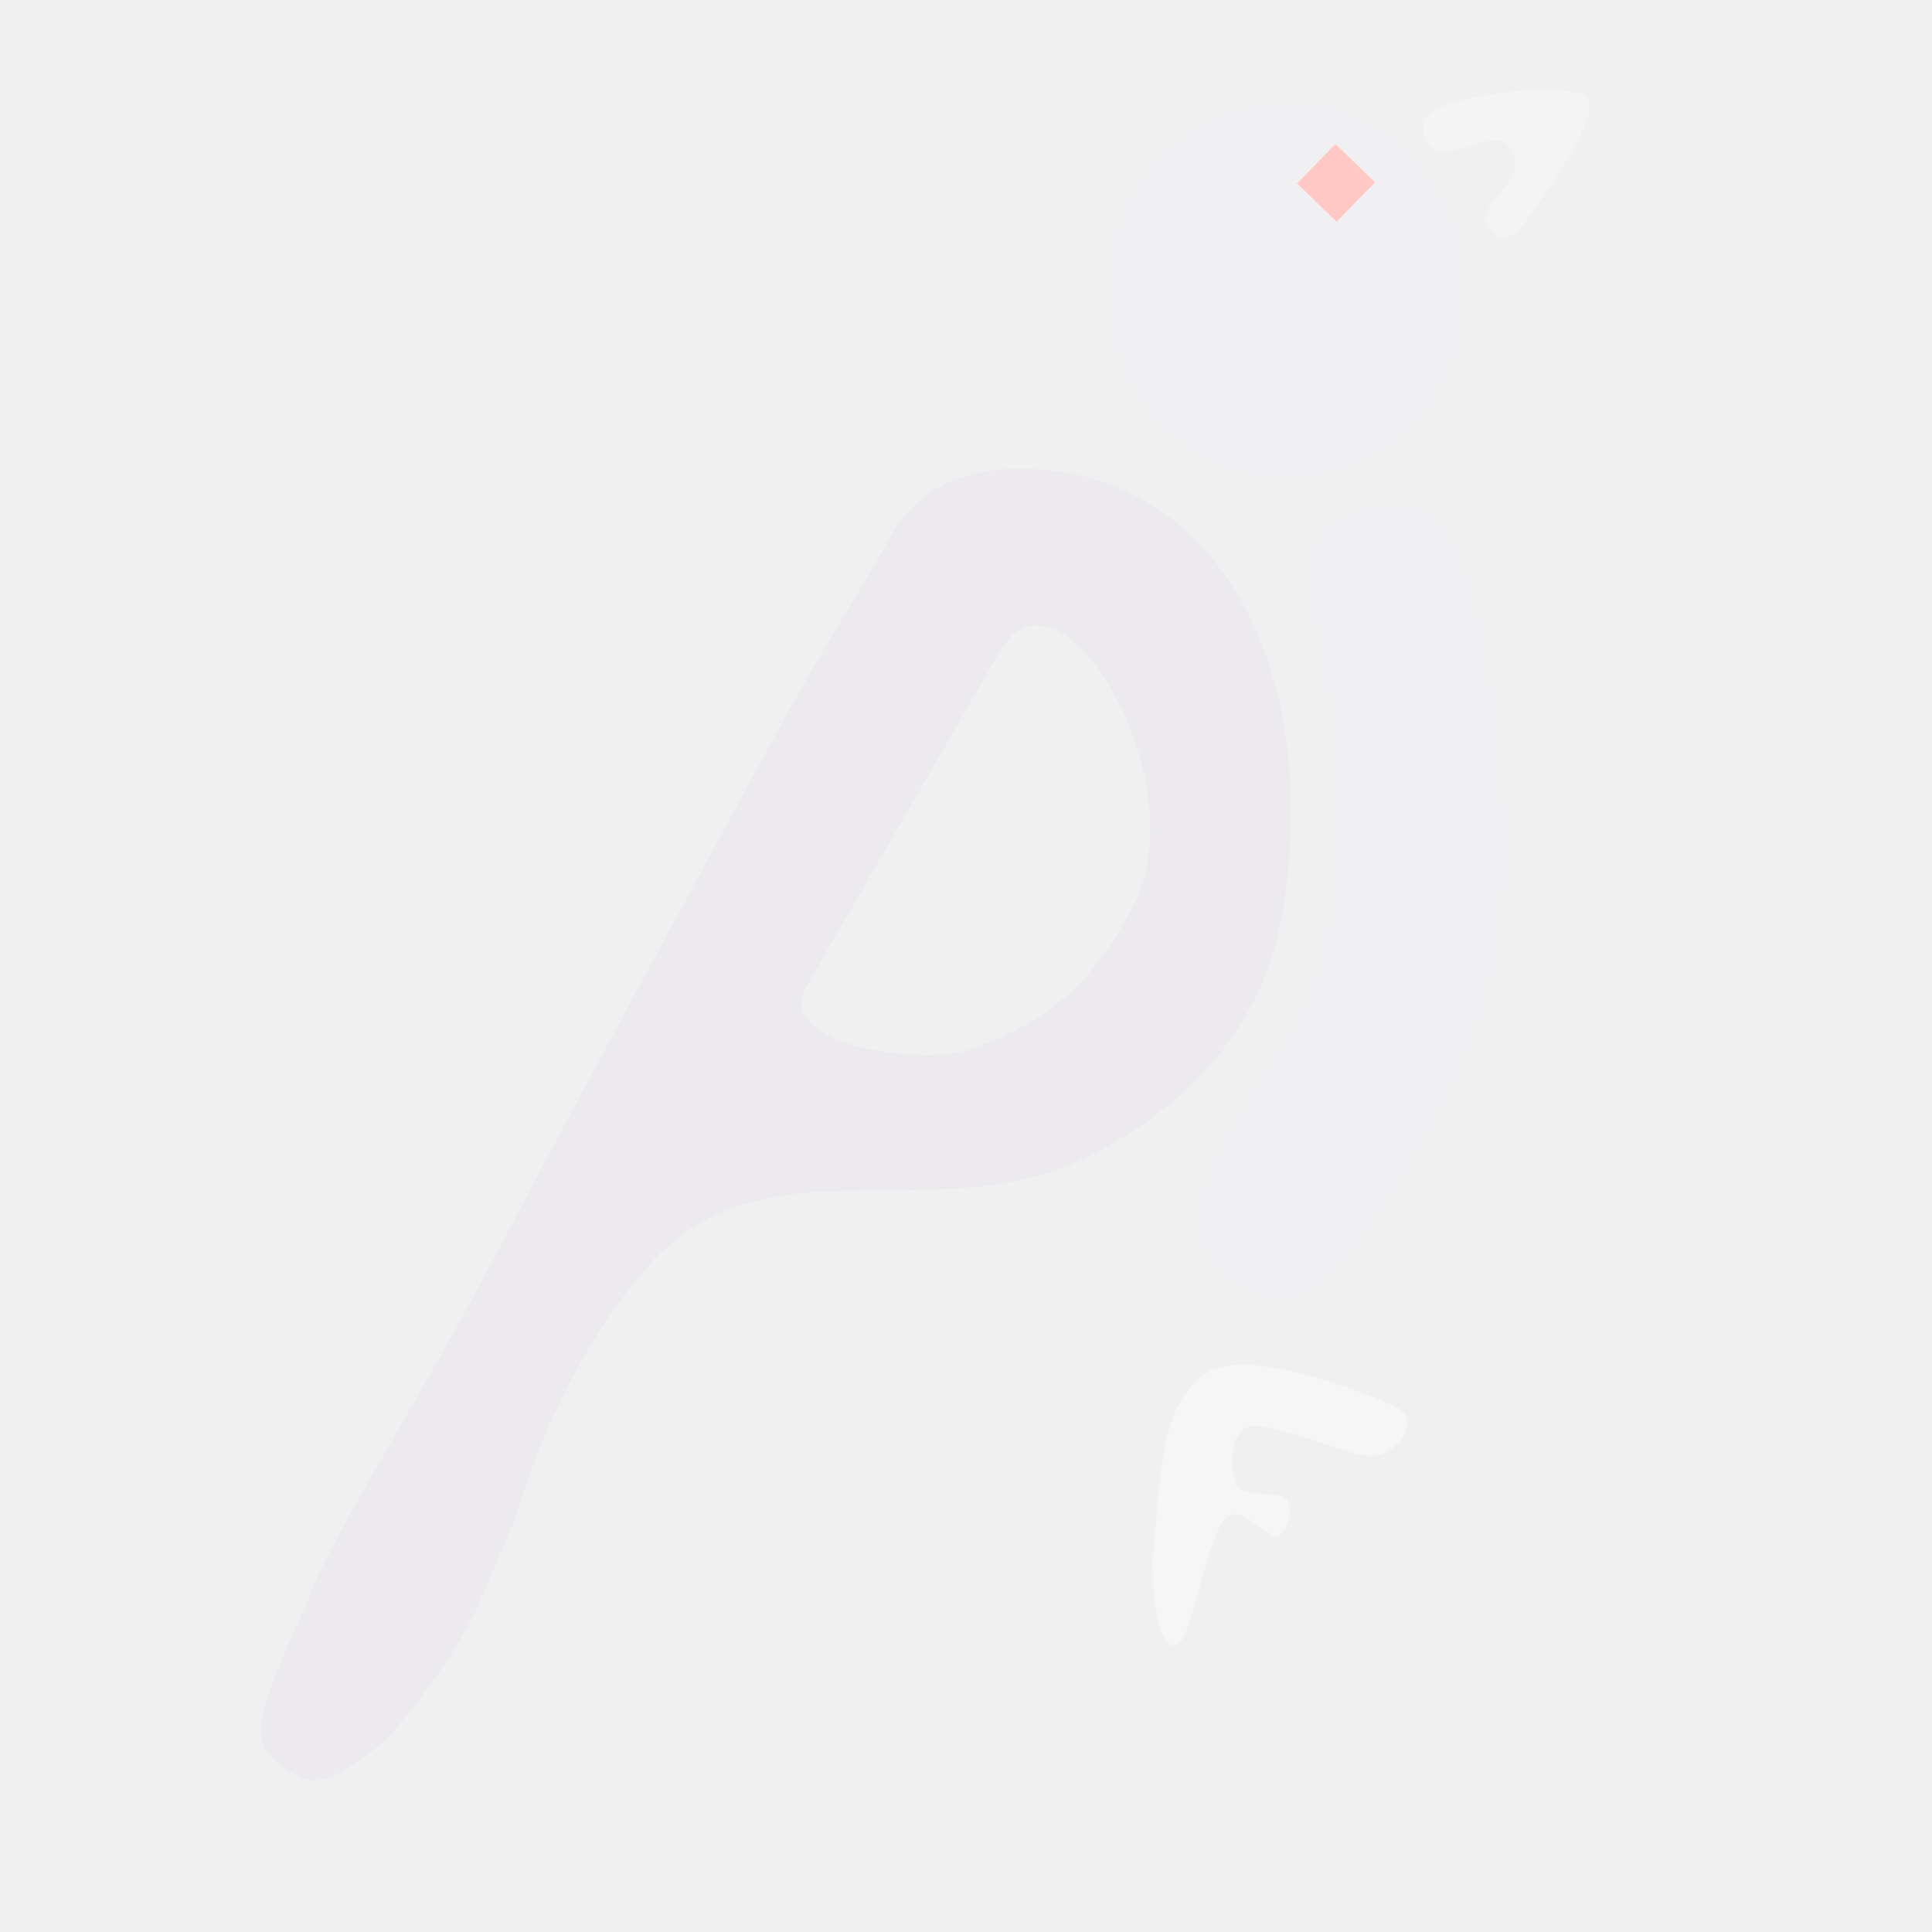
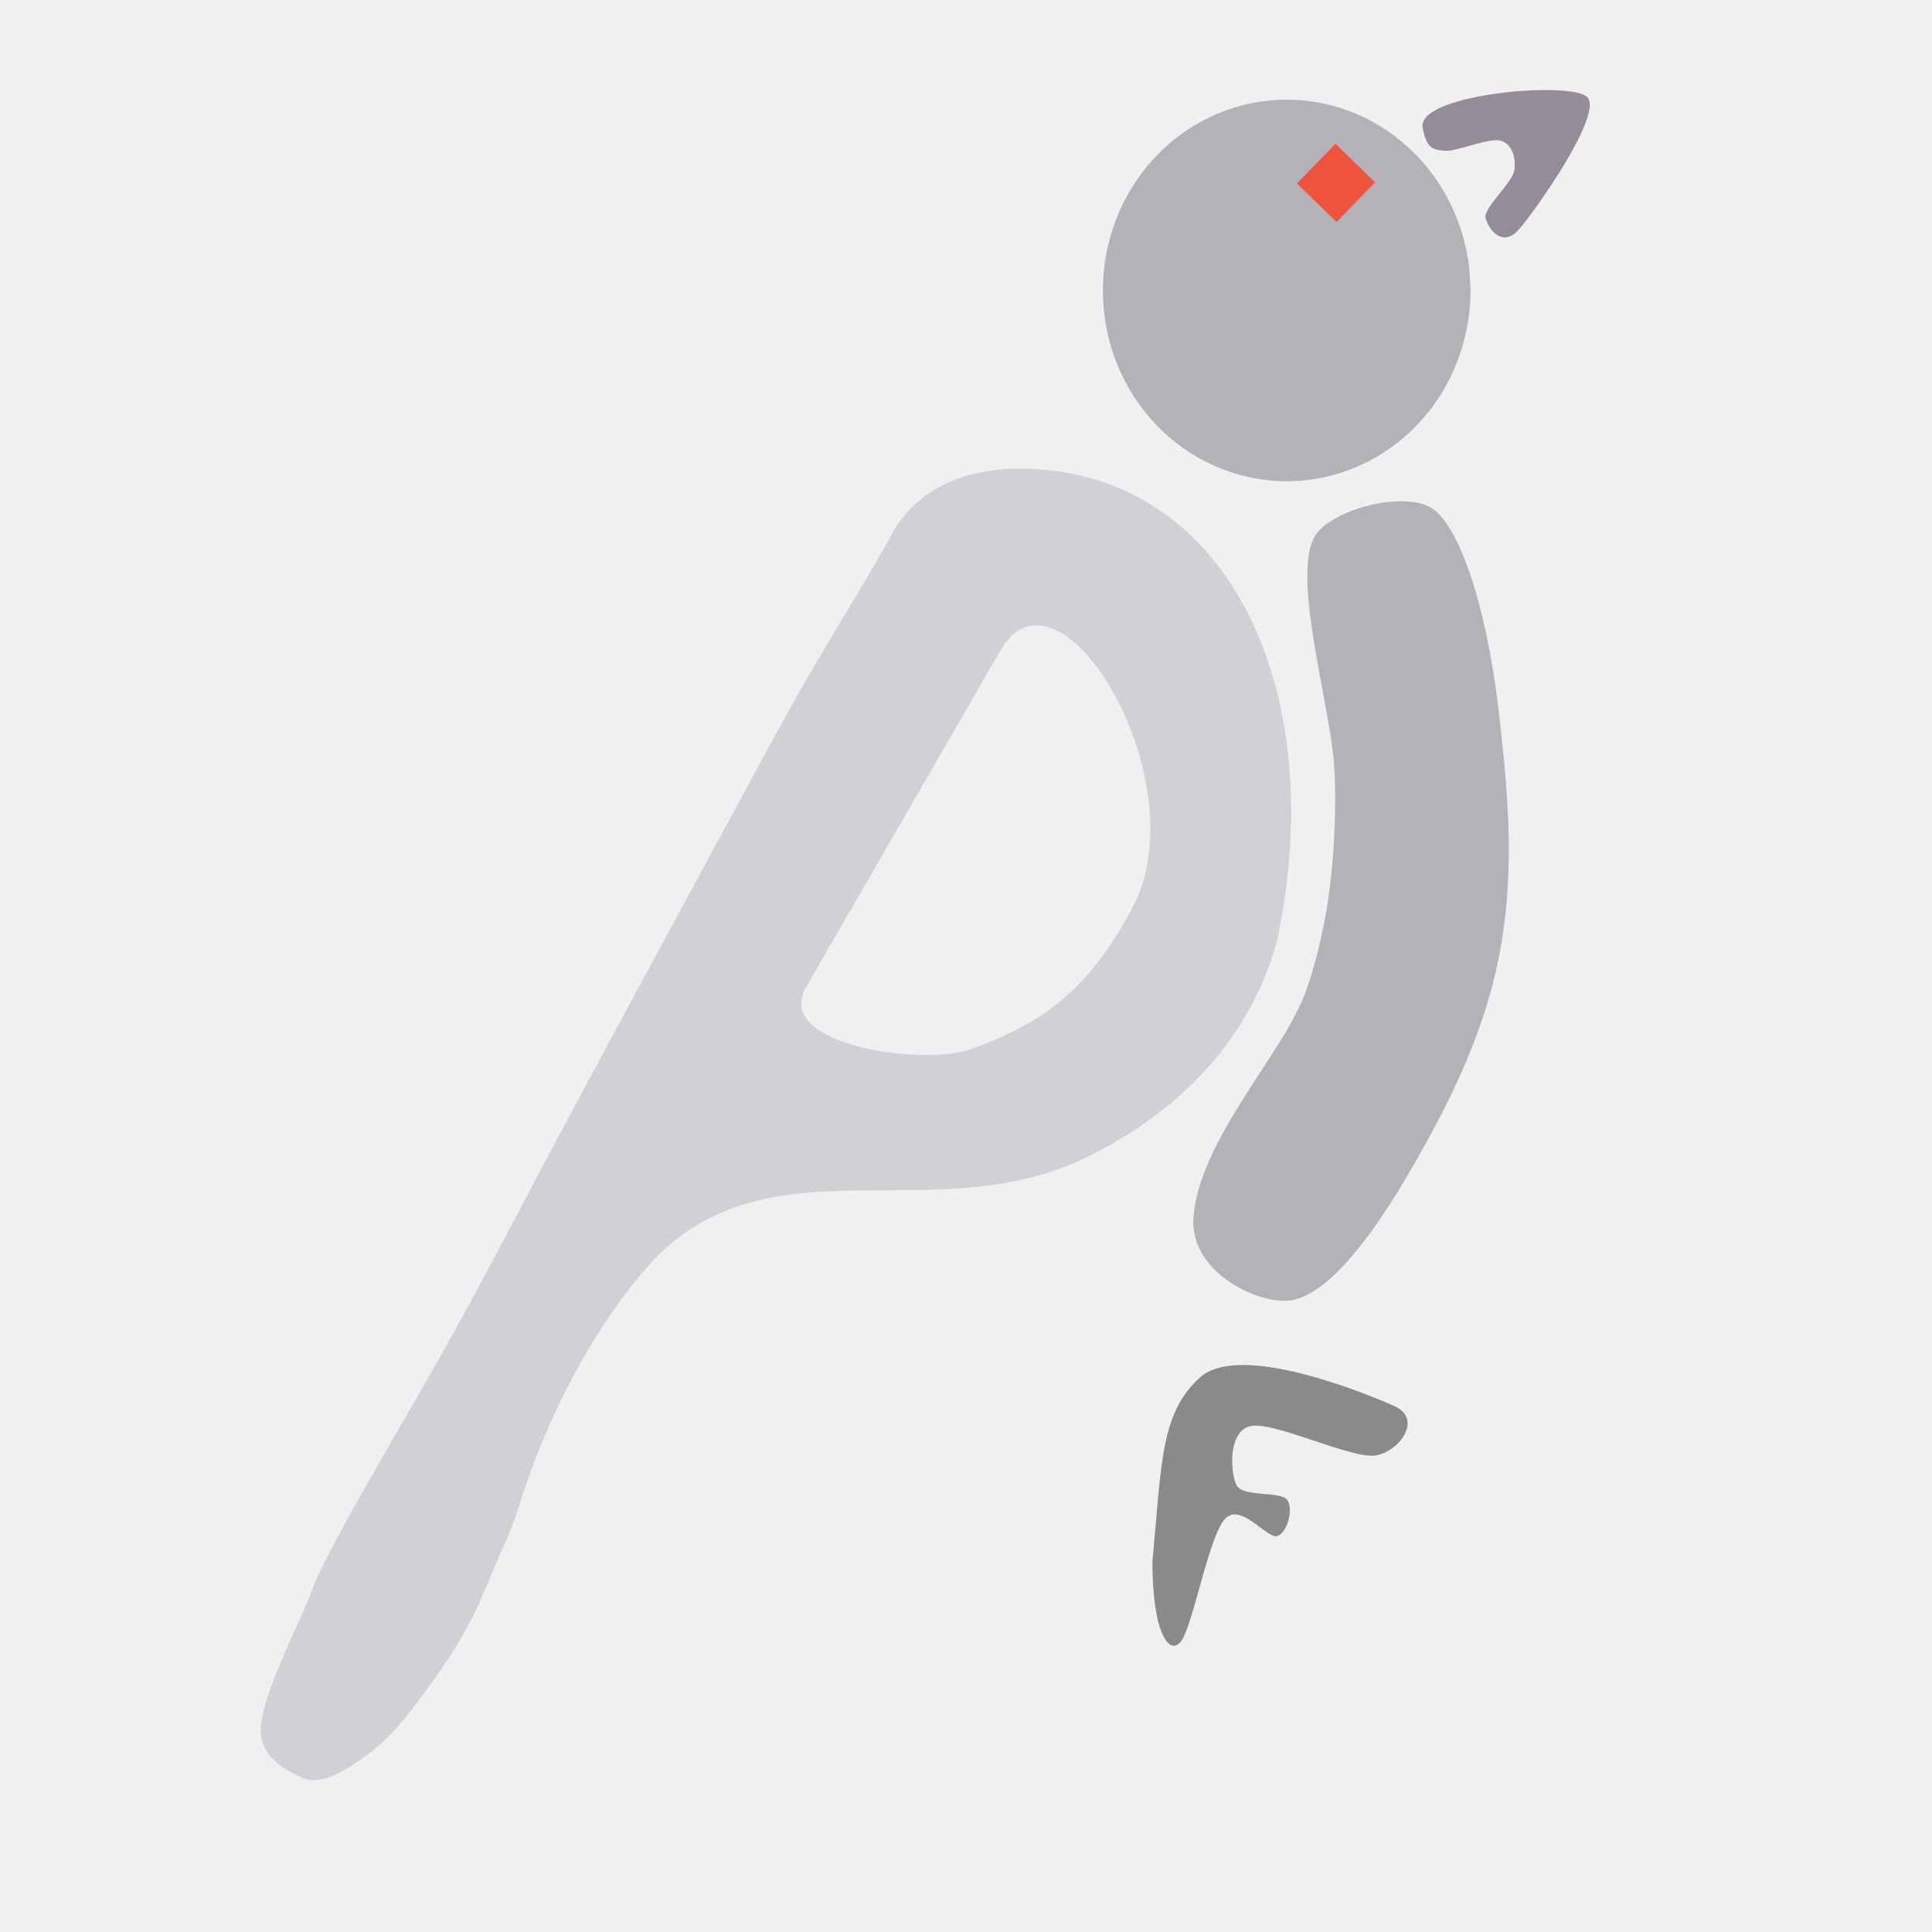
- <svg xmlns="http://www.w3.org/2000/svg" version="1.1" viewBox="0 0 400 400" width="400" height="400" filter="invert(93%) hue-rotate(180deg)" id="svg10">
+ <svg xmlns="http://www.w3.org/2000/svg" version="1.1" viewBox="0 0 400 400" width="400" height="400" id="svg10">
  <defs id="defs1">
    <style class="style-fonts" id="style1" />
  </defs>
-   <g stroke-linecap="round" id="g2" style="fill:#67616c;fill-opacity:1;stroke:none;stroke-width:2;stroke-dasharray:none;stroke-opacity:1" transform="translate(34.25874,5.929545)">
-     <g stroke-opacity="0.7" fill-opacity="0.7" transform="translate(153.3935,95.83333)" id="g1" style="fill:#67616c;fill-opacity:1;stroke:none;stroke-width:2;stroke-dasharray:none;stroke-opacity:1">
-       <path id="path1" style="fill:#67616c;fill-opacity:1;stroke:none;stroke-width:2;stroke-dasharray:none;stroke-opacity:1" d="M 25.656,-4.689 C 18.341,-4.968 5.005,-4.11 -2.497,7.859 -8.262,18.831 -16.173,30.191 -28.823,53.528 c -12.65,23.337 -27.543,50.795 -42.273,78.242 -7.365,13.724 -12.731,24.335 -21.674,40.648 -8.943,16.313 -26.816,45.732 -30.054,54.438 -3.171,8.526 -12.089,24.816 -10.704,31.179 0.99,4.548 5.169,6.804 8.032,8.063 4.094,2.317 9.97,-1.601 14.211,-4.784 4.24,-3.183 7.374,-7.103 10.427,-11.184 5.489,-7.338 9.981,-13.761 13.995,-23.662 2.139,-5.295 4.853,-10.619 6.631,-16.322 6.492,-20.821 16.911,-38.829 27.109,-50.15 1.457,-1.617 2.939,-3.067 4.449,-4.326 C -24.503,135.529 7.352,152.481 37.319,137.833 58.586,127.437 71.531,111.671 76.671,93.331 87.856,41.55 66.966,-3.109 25.656,-4.689 Z M 19.462,32.94 C 31.659,11.816 60.696,59.852 46.846,86.102 36.491,105.73 25.37,110.957 13.405,115.447 c -9.462,3.551 -41.203,-0.653 -34.15,-12.868 z" />
+   <g stroke-linecap="round" id="g2" style="fill:#d2cfd5;fill-opacity:1;stroke:none;stroke-width:2;stroke-dasharray:none;stroke-opacity:1" transform="translate(34.25874,5.929545)">
+     <g stroke-opacity="0.7" fill-opacity="0.7" transform="translate(153.3935,95.83333)" id="g1" style="fill:#d2cfd5;fill-opacity:1;stroke:none;stroke-width:2;stroke-dasharray:none;stroke-opacity:1">
+       <path id="path1" style="fill:#d2cfd5;fill-opacity:1;stroke:none;stroke-width:2;stroke-dasharray:none;stroke-opacity:1" d="M 25.656,-4.689 C 18.341,-4.968 5.005,-4.11 -2.497,7.859 -8.262,18.831 -16.173,30.191 -28.823,53.528 c -12.65,23.337 -27.543,50.795 -42.273,78.242 -7.365,13.724 -12.731,24.335 -21.674,40.648 -8.943,16.313 -26.816,45.732 -30.054,54.438 -3.171,8.526 -12.089,24.816 -10.704,31.179 0.99,4.548 5.169,6.804 8.032,8.063 4.094,2.317 9.97,-1.601 14.211,-4.784 4.24,-3.183 7.374,-7.103 10.427,-11.184 5.489,-7.338 9.981,-13.761 13.995,-23.662 2.139,-5.295 4.853,-10.619 6.631,-16.322 6.492,-20.821 16.911,-38.829 27.109,-50.15 1.457,-1.617 2.939,-3.067 4.449,-4.326 C -24.503,135.529 7.352,152.481 37.319,137.833 58.586,127.437 71.531,111.671 76.671,93.331 87.856,41.55 66.966,-3.109 25.656,-4.689 Z M 19.462,32.94 C 31.659,11.816 60.696,59.852 46.846,86.102 36.491,105.73 25.37,110.957 13.405,115.447 c -9.462,3.551 -41.203,-0.653 -34.15,-12.868 z" />
    </g>
  </g>
  <mask id="mask2" />
-   <g stroke-linecap="round" id="g4" style="fill:#4f4b52;fill-opacity:1;stroke:none;stroke-opacity:1" transform="translate(34.25874,5.929545)">
-     <g stroke-opacity="0.7" fill-opacity="0.7" transform="translate(177.5602,270)" id="g3" style="fill:#4f4b52;fill-opacity:1;stroke:none;stroke-opacity:1">
-       <path d="m 98.335,-76.933 c -3.227,15.727 -10.437,30.029 -17.815,42.787 -7.216,12.478 -16.819,26.334 -25.297,27.478 -6.11,0.825 -20.386,-5.424 -19.973,-16.798 0.874,-15.647 17.589,-33.322 22.651,-45.573 1.97,-4.766 4.306,-13.36 5.48,-22.244 1.469,-11.118 1.477,-22.751 0.798,-28.596 -1.592,-13.706 -8.832,-38.972 -3.247,-45.78 4.162,-5.074 17.395,-8.333 23.202,-5.357 5.841,2.994 11.639,19.783 14.211,41.302 2.335,19.535 3.532,35.516 -0.011,52.782 z" stroke="#1e1e1e" stroke-width="1" fill="none" id="path2" style="fill:#4f4b52;fill-opacity:1;stroke:none;stroke-opacity:1" />
+   <g stroke-linecap="round" id="g4" style="fill:#b4b1b7;fill-opacity:1;stroke:none;stroke-opacity:1" transform="translate(34.25874,5.929545)">
+     <g stroke-opacity="0.7" fill-opacity="0.7" transform="translate(177.5602,270)" id="g3" style="fill:#b4b1b7;fill-opacity:1;stroke:none;stroke-opacity:1">
+       <path d="m 98.335,-76.933 c -3.227,15.727 -10.437,30.029 -17.815,42.787 -7.216,12.478 -16.819,26.334 -25.297,27.478 -6.11,0.825 -20.386,-5.424 -19.973,-16.798 0.874,-15.647 17.589,-33.322 22.651,-45.573 1.97,-4.766 4.306,-13.36 5.48,-22.244 1.469,-11.118 1.477,-22.751 0.798,-28.596 -1.592,-13.706 -8.832,-38.972 -3.247,-45.78 4.162,-5.074 17.395,-8.333 23.202,-5.357 5.841,2.994 11.639,19.783 14.211,41.302 2.335,19.535 3.532,35.516 -0.011,52.782 z" stroke="#1e1e1e" stroke-width="1" fill="none" id="path2" style="fill:#b4b1b7;fill-opacity:1;stroke:none;stroke-opacity:1" />
    </g>
  </g>
  <mask id="mask4" />
-   <g stroke-opacity="0.7" fill-opacity="0.7" stroke-linecap="round" transform="matrix(0.959358,0,0,0.9804577,223.6782,17.08803)" id="g5" style="fill:#4f4b52;fill-opacity:1;stroke:none;stroke-opacity:1">
-     <path id="path4" style="fill:#4f4b52;fill-opacity:1;stroke:none;stroke-opacity:1" d="m 44.524,3.617 c -1.876,0 -3.779,0.135 -5.645,0.412 -1.857,0.268 -3.723,0.679 -5.523,1.215 -1.81,0.546 -3.592,1.215 -5.308,2.01 -1.706,0.795 -3.384,1.725 -4.968,2.759 -1.584,1.034 -3.111,2.192 -4.534,3.446 -1.414,1.254 -2.762,2.622 -3.996,4.058 -1.235,1.446 -2.376,2.997 -3.394,4.606 -1.018,1.608 -1.931,3.311 -2.714,5.044 -0.782,1.742 -1.442,3.552 -1.979,5.39 -0.528,1.828 -0.933,3.724 -1.197,5.61 -0.273,1.895 -0.405,3.83 -0.405,5.735 0,1.915 0.132,3.847 0.405,5.733 0.264,1.895 0.669,3.782 1.197,5.62 0.537,1.838 1.197,3.648 1.979,5.39 0.782,1.733 1.696,3.436 2.714,5.044 1.018,1.599 2.159,3.15 3.394,4.596 1.235,1.446 2.583,2.814 3.996,4.068 1.423,1.254 2.95,2.412 4.534,3.446 1.584,1.034 3.261,1.954 4.968,2.749 1.716,0.795 3.498,1.474 5.308,2.01 1.8,0.536 3.666,0.947 5.523,1.225 1.866,0.268 3.77,0.412 5.645,0.412 1.885,0 3.791,-0.144 5.647,-0.412 1.866,-0.278 3.722,-0.689 5.531,-1.225 1.81,-0.536 3.592,-1.215 5.308,-2.01 1.706,-0.795 3.384,-1.715 4.968,-2.749 1.574,-1.034 3.1,-2.192 4.524,-3.446 1.423,-1.254 2.772,-2.622 4.007,-4.068 1.235,-1.446 2.376,-2.997 3.394,-4.596 1.018,-1.608 1.923,-3.311 2.706,-5.044 1.569,-3.494 2.629,-7.161 3.184,-11.01 C 84.056,47.75 84.199,45.817 84.199,43.903 84.133,42.955 84.056,40.063 83.792,38.168 83.518,36.282 83.114,34.386 82.587,32.558 82.059,30.72 81.39,28.91 80.608,27.167 79.825,25.435 78.92,23.732 77.902,22.124 76.884,20.515 75.743,18.964 74.508,17.518 73.273,16.082 71.925,14.714 70.502,13.46 69.078,12.206 67.552,11.048 65.978,10.014 64.394,8.98 62.716,8.049 61.01,7.255 59.295,6.46 57.513,5.791 55.703,5.245 53.893,4.709 52.038,4.298 50.171,4.03 48.315,3.752 46.409,3.617 44.524,3.617 Z M 84.199,43.903 c 0.066,0.957 0.066,-0.948 0,0 z" />
+   <g stroke-opacity="0.7" fill-opacity="0.7" stroke-linecap="round" transform="matrix(0.959358,0,0,0.9804577,223.6782,17.08803)" id="g5" style="fill:#b4b1b7;fill-opacity:1;stroke:none;stroke-opacity:1">
+     <path id="path4" style="fill:#b4b1b7;fill-opacity:1;stroke:none;stroke-opacity:1" d="m 44.524,3.617 c -1.876,0 -3.779,0.135 -5.645,0.412 -1.857,0.268 -3.723,0.679 -5.523,1.215 -1.81,0.546 -3.592,1.215 -5.308,2.01 -1.706,0.795 -3.384,1.725 -4.968,2.759 -1.584,1.034 -3.111,2.192 -4.534,3.446 -1.414,1.254 -2.762,2.622 -3.996,4.058 -1.235,1.446 -2.376,2.997 -3.394,4.606 -1.018,1.608 -1.931,3.311 -2.714,5.044 -0.782,1.742 -1.442,3.552 -1.979,5.39 -0.528,1.828 -0.933,3.724 -1.197,5.61 -0.273,1.895 -0.405,3.83 -0.405,5.735 0,1.915 0.132,3.847 0.405,5.733 0.264,1.895 0.669,3.782 1.197,5.62 0.537,1.838 1.197,3.648 1.979,5.39 0.782,1.733 1.696,3.436 2.714,5.044 1.018,1.599 2.159,3.15 3.394,4.596 1.235,1.446 2.583,2.814 3.996,4.068 1.423,1.254 2.95,2.412 4.534,3.446 1.584,1.034 3.261,1.954 4.968,2.749 1.716,0.795 3.498,1.474 5.308,2.01 1.8,0.536 3.666,0.947 5.523,1.225 1.866,0.268 3.77,0.412 5.645,0.412 1.885,0 3.791,-0.144 5.647,-0.412 1.866,-0.278 3.722,-0.689 5.531,-1.225 1.81,-0.536 3.592,-1.215 5.308,-2.01 1.706,-0.795 3.384,-1.715 4.968,-2.749 1.574,-1.034 3.1,-2.192 4.524,-3.446 1.423,-1.254 2.772,-2.622 4.007,-4.068 1.235,-1.446 2.376,-2.997 3.394,-4.596 1.018,-1.608 1.923,-3.311 2.706,-5.044 1.569,-3.494 2.629,-7.161 3.184,-11.01 C 84.056,47.75 84.199,45.817 84.199,43.903 84.133,42.955 84.056,40.063 83.792,38.168 83.518,36.282 83.114,34.386 82.587,32.558 82.059,30.72 81.39,28.91 80.608,27.167 79.825,25.435 78.92,23.732 77.902,22.124 76.884,20.515 75.743,18.964 74.508,17.518 73.273,16.082 71.925,14.714 70.502,13.46 69.078,12.206 67.552,11.048 65.978,10.014 64.394,8.98 62.716,8.049 61.01,7.255 59.295,6.46 57.513,5.791 55.703,5.245 53.893,4.709 52.038,4.298 50.171,4.03 48.315,3.752 46.409,3.617 44.524,3.617 Z M 84.199,43.903 c 0.066,0.957 0.066,-0.948 0,0 z" />
  </g>
  <g stroke-linecap="round" id="g7" style="fill:#4a454e;fill-opacity:1;stroke:none;stroke-opacity:1" transform="matrix(1.144889,0,0,1.144889,29.52182,3.832561)" />
-   <g stroke-opacity="0.7" fill-opacity="0.7" transform="matrix(1.134944,0.1505734,-0.1505734,1.134944,299.9588,45.40566)" id="g6" style="fill:#353238;fill-opacity:1;stroke:none;stroke-opacity:1">
-     <path id="path5" style="fill:#353238;fill-opacity:1;stroke:none;stroke-opacity:1" d="m 15.71,-25.645 c -9.173,0.922 -24.536,5.579 -22.491,10.087 1.278,4.014 3.048,3.333 4.665,3.346 2.115,-0.233 7.48,-3.442 9.581,-3.114 2.09,0.338 3.113,2.646 3.125,4.906 0.012,2.27 -4.597,7.514 -4.065,9.193 0.102,0.317 0.293,0.702 0.554,1.093 0.087,0.13 0.181,0.261 0.283,0.391 0.305,0.388 0.673,0.76 1.084,1.055 0.343,0.246 0.715,0.439 1.107,0.541 0.157,0.041 0.316,0.066 0.478,0.075 0.081,0.005 0.163,0.006 0.245,0.002 0.164,-0.008 0.33,-0.034 0.497,-0.08 0.084,-0.023 0.168,-0.05 0.252,-0.084 0.084,-0.033 0.169,-0.072 0.253,-0.116 0.084,-0.044 0.167,-0.095 0.252,-0.151 0.169,-0.112 0.338,-0.248 0.506,-0.41 0.253,-0.243 0.504,-0.543 0.751,-0.911 2.626,-3.923 12.382,-22.677 9.16,-25.354 -0.808,-0.667 -3.179,-0.775 -6.236,-0.468 z" />
+   <g stroke-opacity="0.7" fill-opacity="0.7" transform="matrix(1.134944,0.1505734,-0.1505734,1.134944,299.9588,45.40566)" id="g6" style="fill:#938c99;fill-opacity:1;stroke:none;stroke-opacity:1">
+     <path id="path5" style="fill:#938c99;fill-opacity:1;stroke:none;stroke-opacity:1" d="m 15.71,-25.645 c -9.173,0.922 -24.536,5.579 -22.491,10.087 1.278,4.014 3.048,3.333 4.665,3.346 2.115,-0.233 7.48,-3.442 9.581,-3.114 2.09,0.338 3.113,2.646 3.125,4.906 0.012,2.27 -4.597,7.514 -4.065,9.193 0.102,0.317 0.293,0.702 0.554,1.093 0.087,0.13 0.181,0.261 0.283,0.391 0.305,0.388 0.673,0.76 1.084,1.055 0.343,0.246 0.715,0.439 1.107,0.541 0.157,0.041 0.316,0.066 0.478,0.075 0.081,0.005 0.163,0.006 0.245,0.002 0.164,-0.008 0.33,-0.034 0.497,-0.08 0.084,-0.023 0.168,-0.05 0.252,-0.084 0.084,-0.033 0.169,-0.072 0.253,-0.116 0.084,-0.044 0.167,-0.095 0.252,-0.151 0.169,-0.112 0.338,-0.248 0.506,-0.41 0.253,-0.243 0.504,-0.543 0.751,-0.911 2.626,-3.923 12.382,-22.677 9.16,-25.354 -0.808,-0.667 -3.179,-0.775 -6.236,-0.468 z" />
  </g>
  <mask id="mask7" />
-   <g stroke-linecap="round" id="g9" style="fill:#000000;fill-opacity:1;stroke:none;stroke-opacity:1" transform="translate(34.25874,5.929545)">
-     <g stroke-opacity="0.7" fill-opacity="0.7" transform="rotate(11.46179,-1784.842,1164.991)" id="g8" style="fill:#000000;fill-opacity:1;stroke:none;stroke-opacity:1">
-       <path d="m -1.67,-100.33 c 6.61,-8.88 34.15,-3.61 40.6,-2.17 6.45,1.44 2.83,9.17 -1.89,10.83 -4.72,1.66 -21.95,-2.82 -26.43,-0.87 -4.49,1.95 -2.21,10.32 -0.47,12.56 1.73,2.24 9.12,-0.58 10.85,0.87 1.73,1.44 1.5,6.71 -0.47,7.79 -1.97,1.09 -8.81,-5.48 -11.33,-1.29 -2.52,4.18 -2.12,22.52 -3.78,26.42 -1.65,3.89 -6.186,-0.024 -9.163,-14.743 C -5.914,-81.266 -8.28,-91.46 -1.67,-100.33 Z m 0,0 c 6.61,-8.88 34.15,-3.61 40.6,-2.17 6.45,1.44 2.83,9.17 -1.89,10.83 -4.72,1.66 -21.95,-2.82 -26.43,-0.87 -4.49,1.95 -2.21,10.32 -0.47,12.56 1.73,2.24 9.12,-0.58 10.85,0.87 1.73,1.44 1.5,6.71 -0.47,7.79 -1.97,1.09 -8.81,-5.48 -11.33,-1.29 -2.52,4.18 -2.12,22.52 -3.78,26.42" stroke="#1e1e1e" stroke-width="1" fill="none" id="path7" style="fill:#1d1d1d;fill-opacity:1;stroke:none;stroke-opacity:1" />
+   <g stroke-linecap="round" id="g9" style="fill:#8a8a8a;fill-opacity:1;stroke:none;stroke-opacity:1" transform="translate(34.25874,5.929545)">
+     <g stroke-opacity="0.7" fill-opacity="0.7" transform="rotate(11.46179,-1784.842,1164.991)" id="g8" style="fill:#8a8a8a;fill-opacity:1;stroke:none;stroke-opacity:1">
+       <path d="m -1.67,-100.33 c 6.61,-8.88 34.15,-3.61 40.6,-2.17 6.45,1.44 2.83,9.17 -1.89,10.83 -4.72,1.66 -21.95,-2.82 -26.43,-0.87 -4.49,1.95 -2.21,10.32 -0.47,12.56 1.73,2.24 9.12,-0.58 10.85,0.87 1.73,1.44 1.5,6.71 -0.47,7.79 -1.97,1.09 -8.81,-5.48 -11.33,-1.29 -2.52,4.18 -2.12,22.52 -3.78,26.42 -1.65,3.89 -6.186,-0.024 -9.163,-14.743 C -5.914,-81.266 -8.28,-91.46 -1.67,-100.33 Z m 0,0 c 6.61,-8.88 34.15,-3.61 40.6,-2.17 6.45,1.44 2.83,9.17 -1.89,10.83 -4.72,1.66 -21.95,-2.82 -26.43,-0.87 -4.49,1.95 -2.21,10.32 -0.47,12.56 1.73,2.24 9.12,-0.58 10.85,0.87 1.73,1.44 1.5,6.71 -0.47,7.79 -1.97,1.09 -8.81,-5.48 -11.33,-1.29 -2.52,4.18 -2.12,22.52 -3.78,26.42" stroke="#1e1e1e" stroke-width="1" fill="none" id="path7" style="fill:#8a8a8a;fill-opacity:1;stroke:none;stroke-opacity:1" />
    </g>
  </g>
  <mask id="mask9" />
  <g stroke-linecap="round" transform="translate(266.8189,28.42955)" id="g10" style="fill:#ffffff;fill-opacity:1;stroke:#ffffff;stroke-opacity:1" />
  <rect style="fill:#ee533d;fill-opacity:1;stroke:none;stroke-width:0.348;stroke-dasharray:none;stroke-opacity:1" id="rect6" width="11.437" height="11.437" x="219.07" y="-171.293" transform="rotate(44.1687)" />
</svg>
